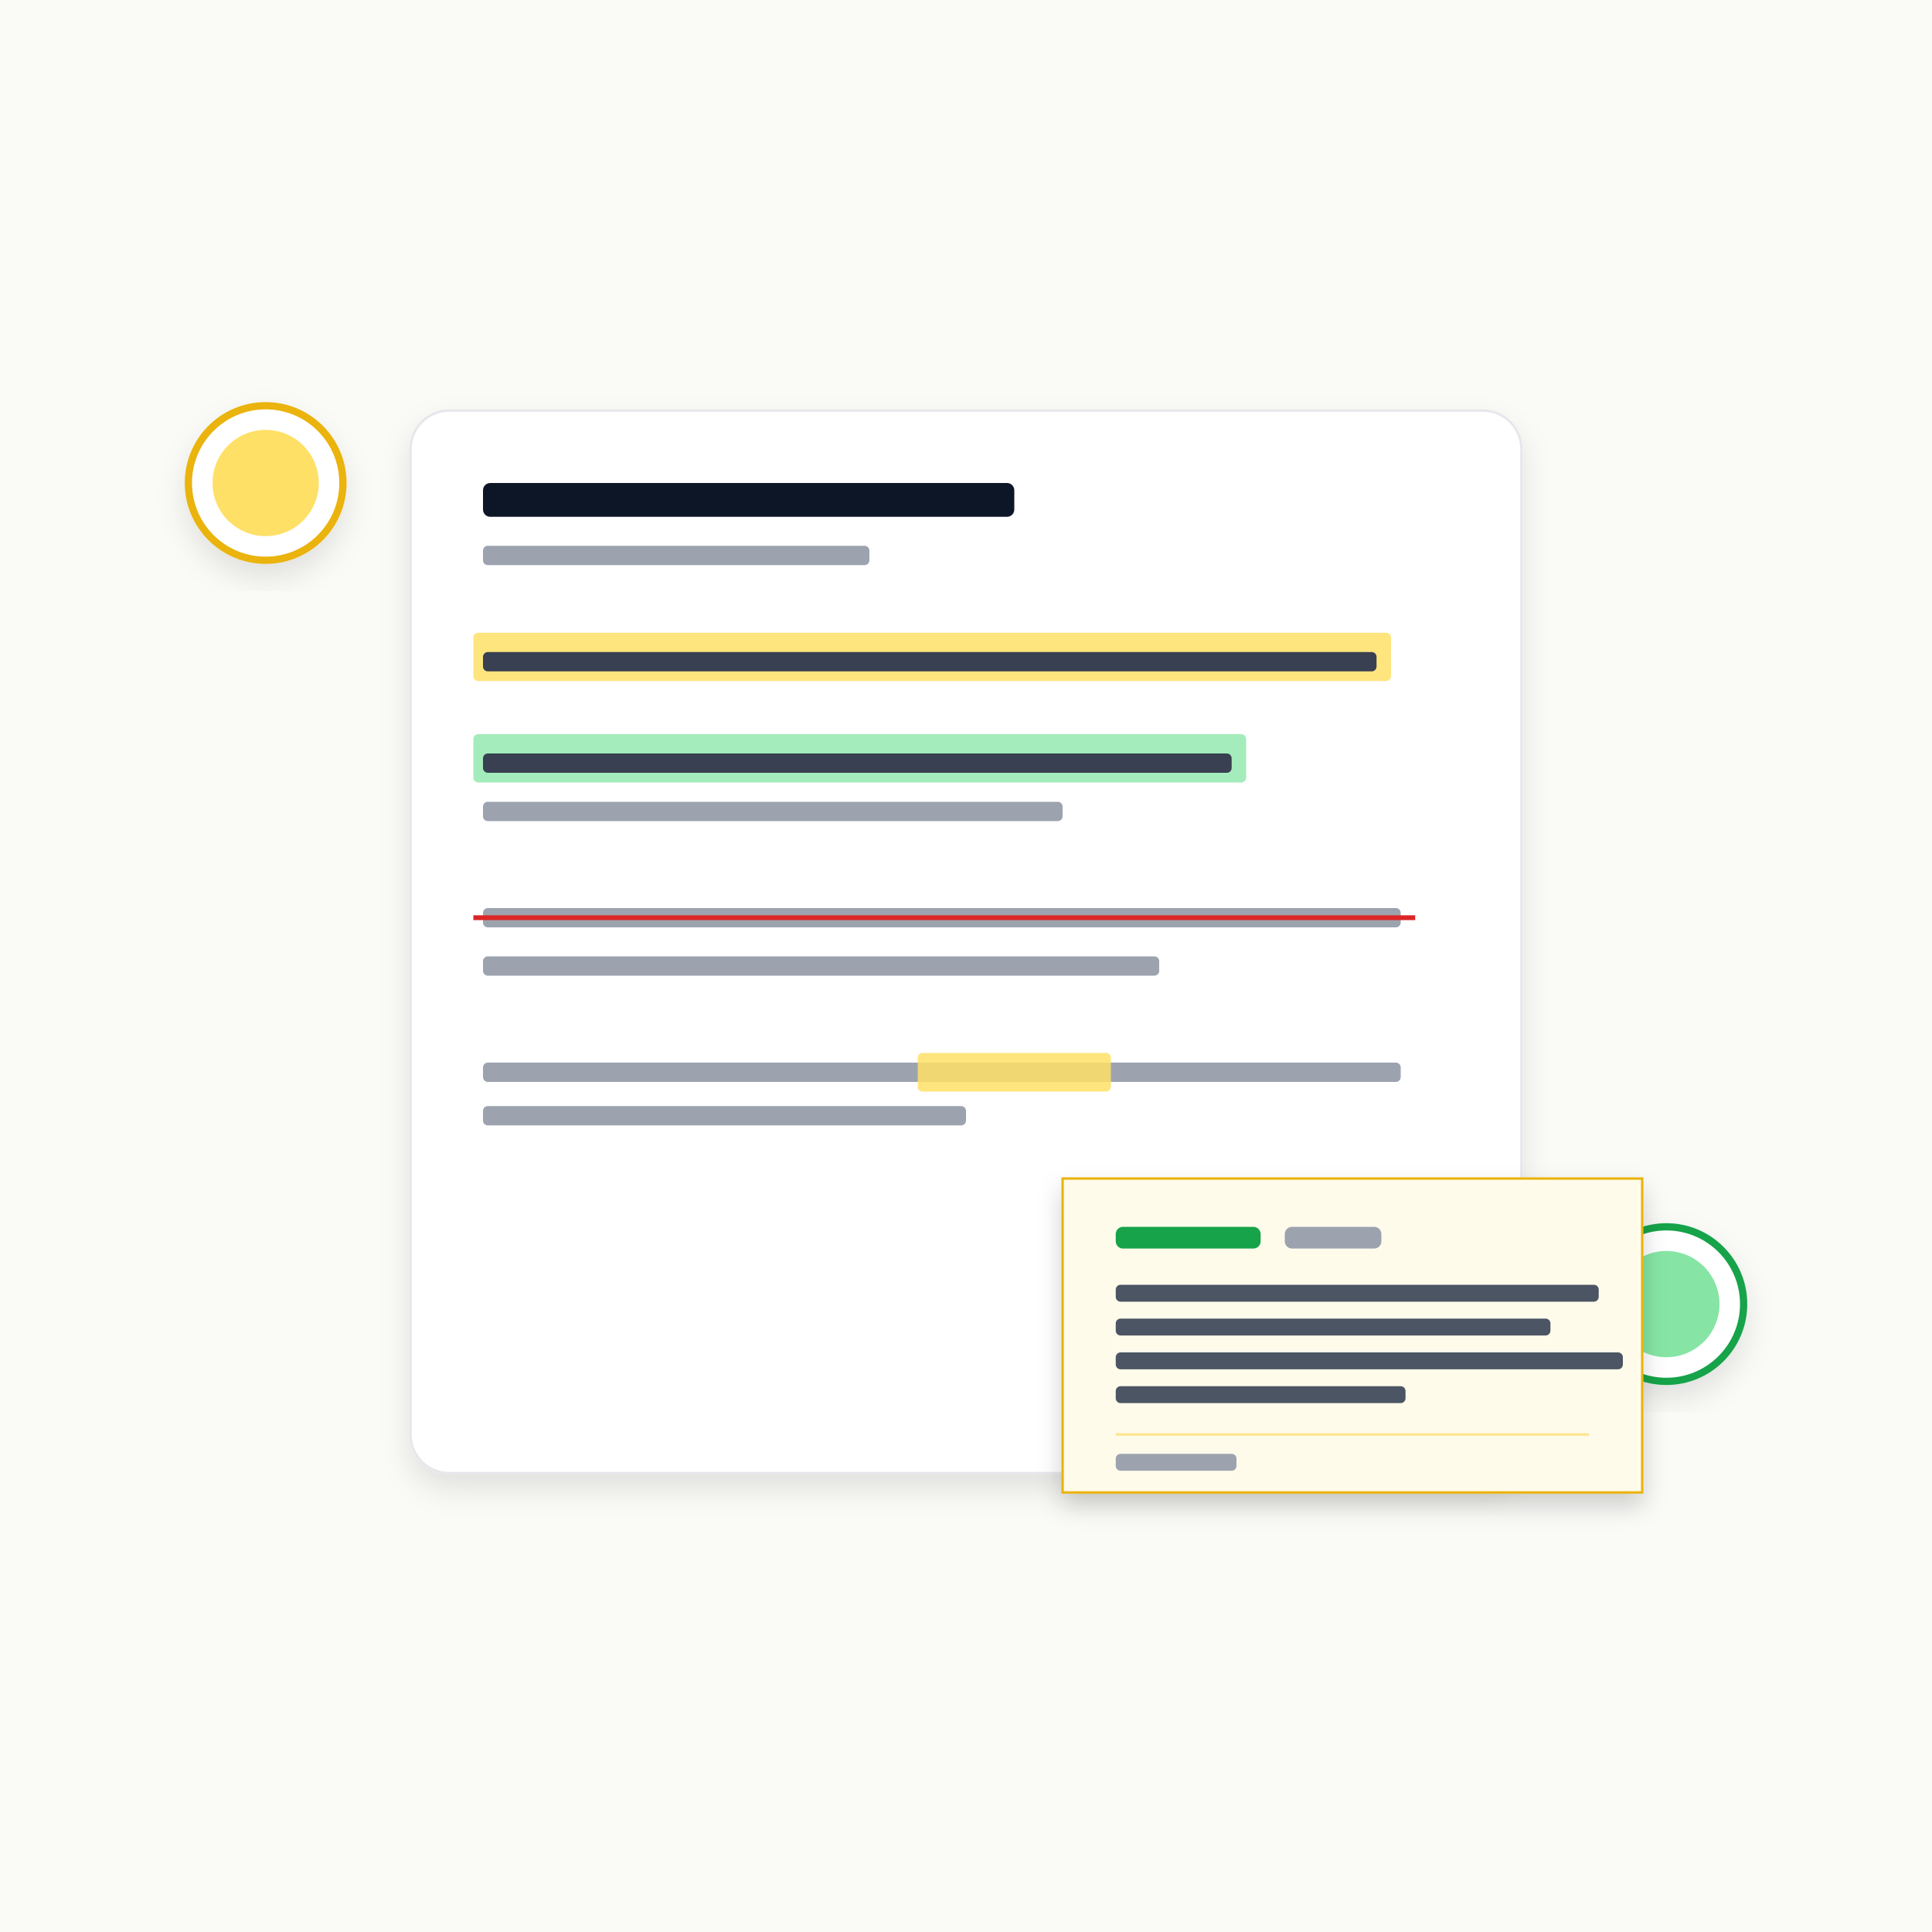
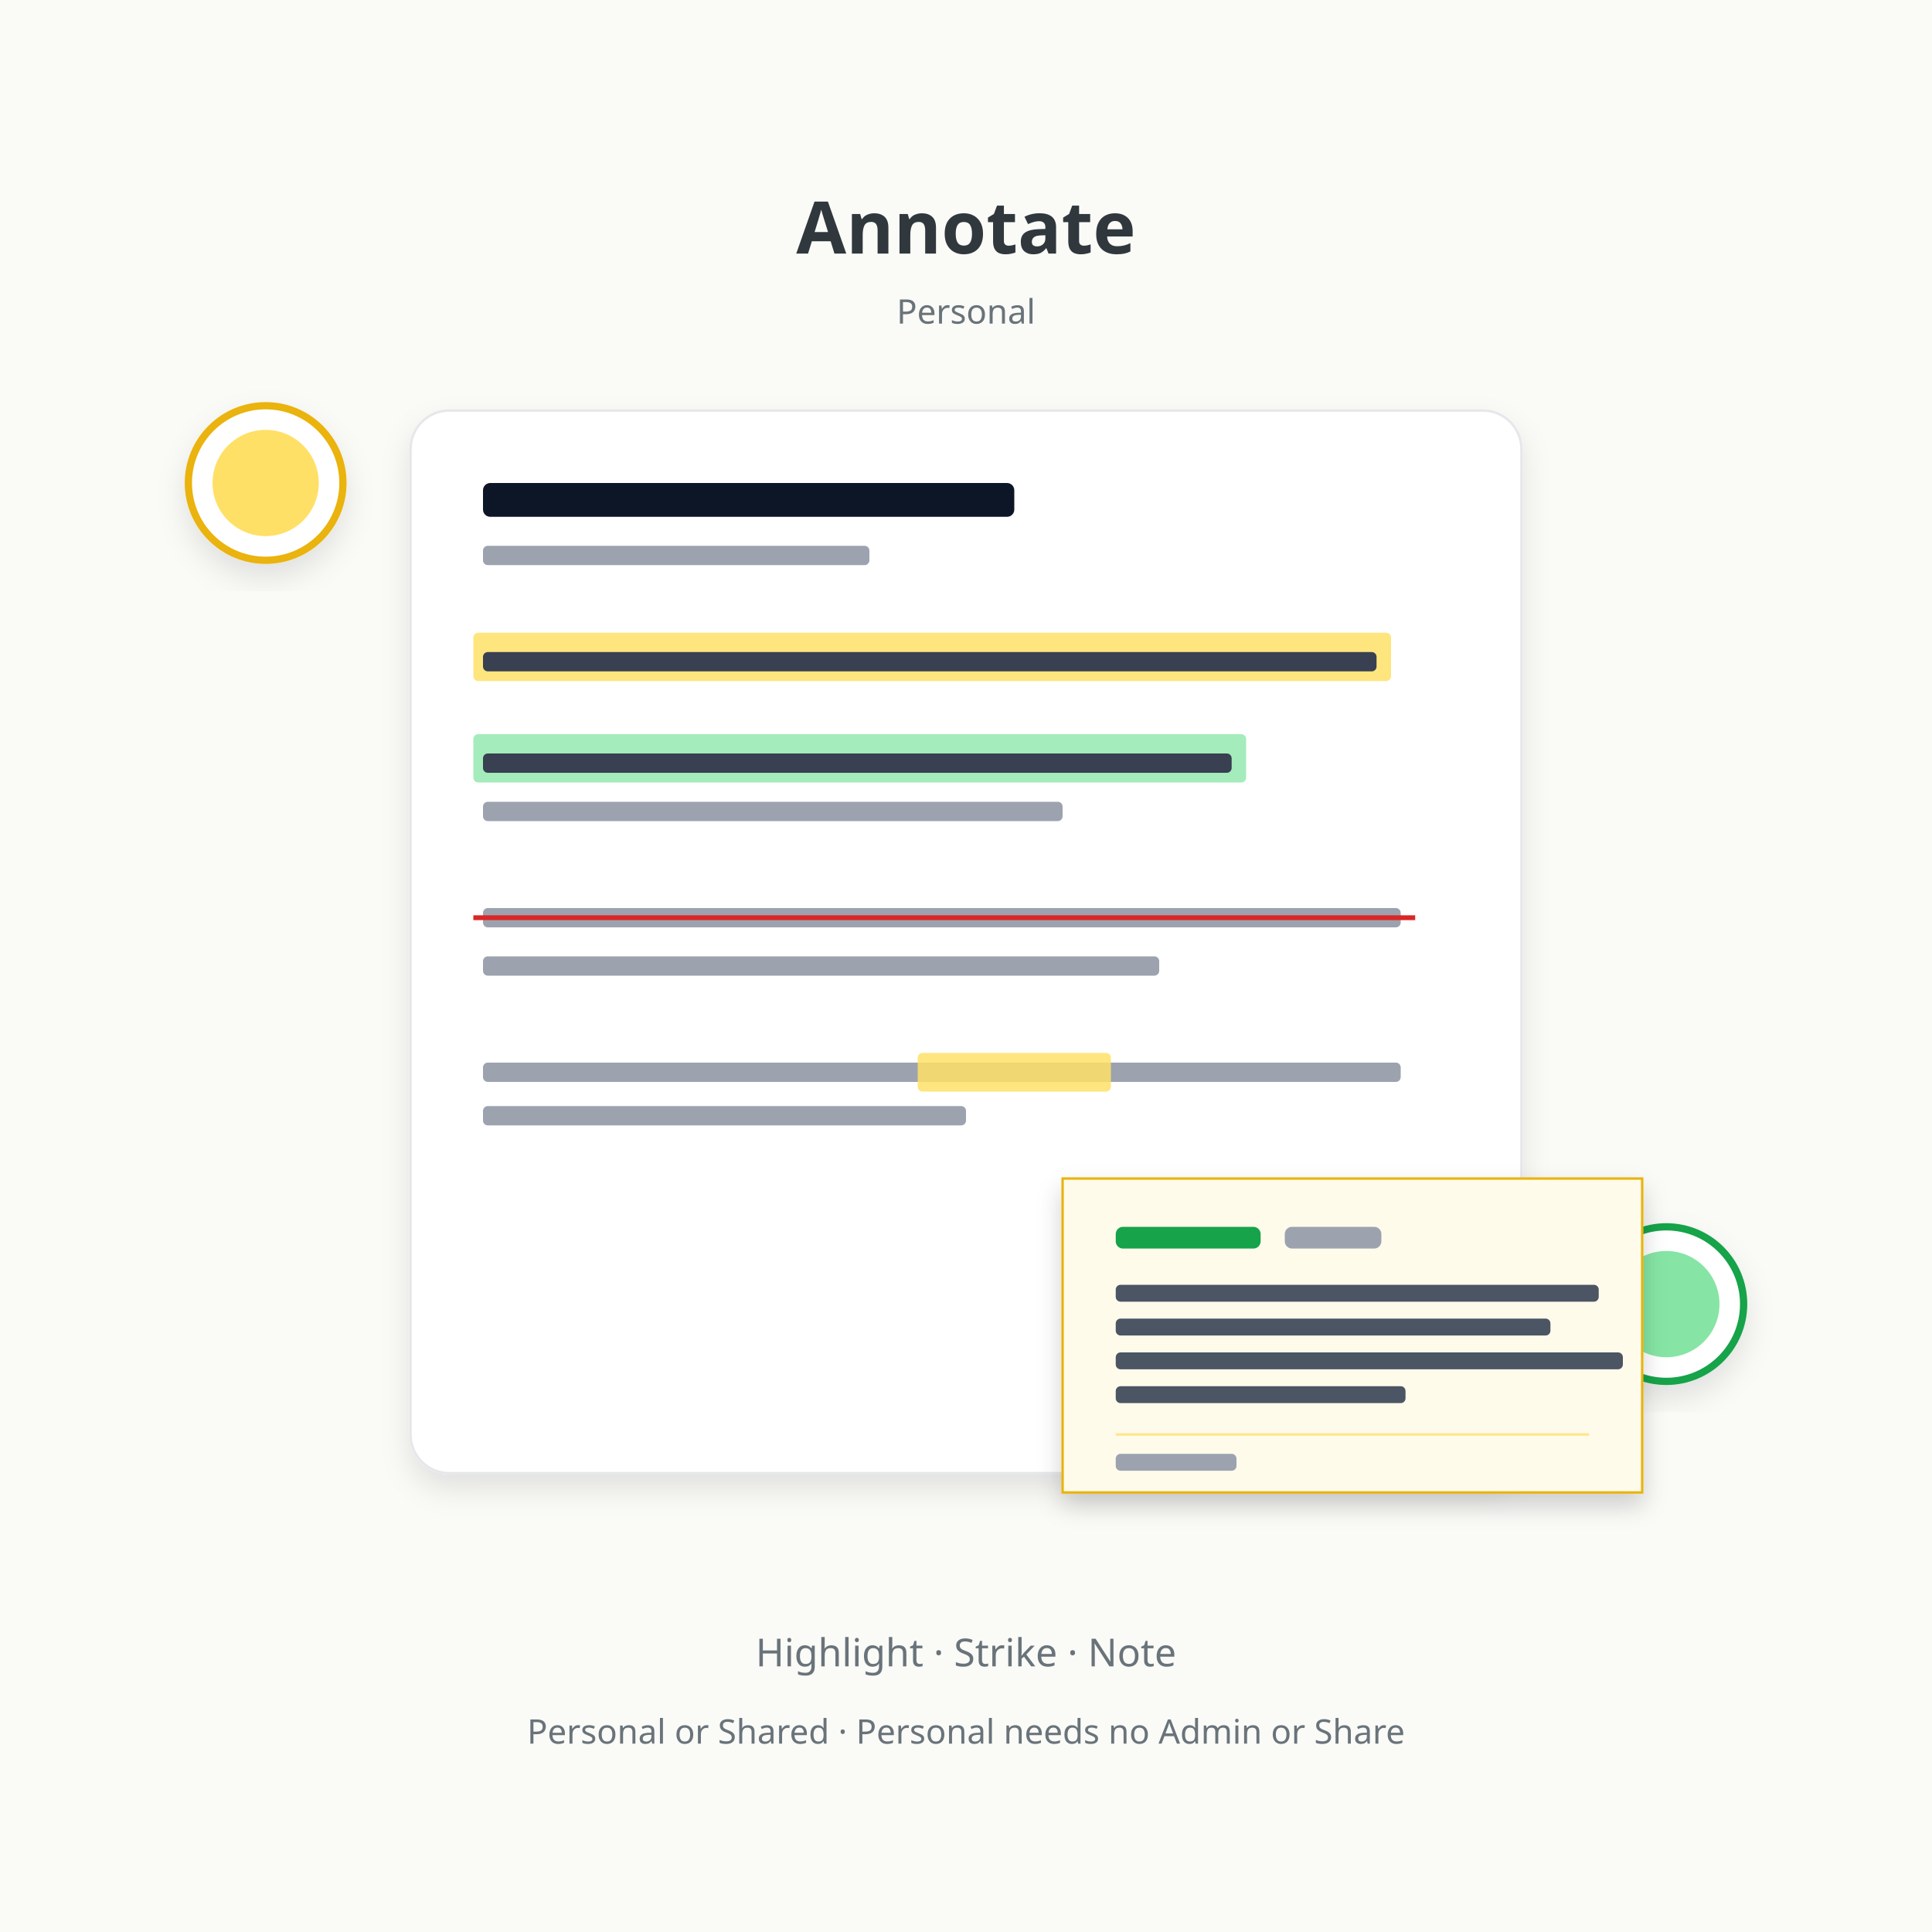
<svg xmlns="http://www.w3.org/2000/svg" viewBox="0 0 800 800" width="800" height="800">
  <defs>
    <filter id="sh" x="-20%" y="-20%" width="140%" height="140%">
      <feGaussianBlur in="SourceAlpha" stdDeviation="6" />
      <feOffset dy="6" />
      <feComponentTransfer>
        <feFuncA type="linear" slope="0.10" />
      </feComponentTransfer>
      <feMerge>
        <feMergeNode />
        <feMergeNode in="SourceGraphic" />
      </feMerge>
    </filter>
    <filter id="noteSh" x="-20%" y="-20%" width="140%" height="140%">
      <feGaussianBlur in="SourceAlpha" stdDeviation="5" />
      <feOffset dy="5" />
      <feComponentTransfer>
        <feFuncA type="linear" slope="0.18" />
      </feComponentTransfer>
      <feMerge>
        <feMergeNode />
        <feMergeNode in="SourceGraphic" />
      </feMerge>
    </filter>
  </defs>
  <rect width="800" height="800" fill="#FAFAF7" />
+   <g font-family="system-ui, sans-serif" text-anchor="middle">
+     <text x="400" y="105" fill="#30383D" font-size="30" font-weight="650">Annotate</text>
+     <text x="400" y="134" fill="#69737A" font-size="14">Personal</text>
+   </g>
  <g transform="translate(110 200)" filter="url(#sh)">
    <circle r="32" fill="#FFFFFF" stroke="#EAB308" stroke-width="3" />
    <circle r="22" fill="#FFE066" />
  </g>
  <g transform="translate(690 540)" filter="url(#sh)">
    <circle r="32" fill="#FFFFFF" stroke="#16A34A" stroke-width="3" />
    <circle r="22" fill="#86E5A4" />
  </g>
  <g filter="url(#sh)">
    <rect x="170" y="170" width="460" height="440" rx="16" fill="#FFFFFF" stroke="#E5E7EB" />
    <rect x="200" y="200" rx="3" width="220" height="14" fill="#111827" />
    <rect x="200" y="226" rx="2" width="160" height="8" fill="#9CA3AF" />
    <rect x="196" y="262" rx="2" width="380" height="20" fill="#FFE066" opacity="0.85" />
    <rect x="200" y="270" rx="2" width="370" height="8" fill="#374151" />
    <rect x="196" y="304" rx="2" width="320" height="20" fill="#86E5A4" opacity="0.75" />
    <rect x="200" y="312" rx="2" width="310" height="8" fill="#374151" />
    <rect x="200" y="332" rx="2" width="240" height="8" fill="#9CA3AF" />
    <rect x="200" y="376" rx="2" width="380" height="8" fill="#9CA3AF" />
    <line x1="196" y1="380" x2="586" y2="380" stroke="#DC2626" stroke-width="2" />
    <rect x="200" y="396" rx="2" width="280" height="8" fill="#9CA3AF" />
    <rect x="200" y="440" rx="2" width="380" height="8" fill="#9CA3AF" />
    <rect x="200" y="458" rx="2" width="200" height="8" fill="#9CA3AF" />
    <rect x="380" y="436" rx="2" width="80" height="16" fill="#FFE066" opacity="0.85" />
  </g>
  <g transform="translate(440 488)" filter="url(#noteSh)">
    <rect x="0" y="0" width="240" height="130" fill="#FFFBEB" stroke="#EAB308" stroke-width="1" />
    <rect x="22" y="20" rx="3" width="60" height="9" fill="#16A34A" />
    <rect x="92" y="20" rx="3" width="40" height="9" fill="#9CA3AF" />
    <rect x="22" y="44" rx="2" width="200" height="7" fill="#4B5563" />
    <rect x="22" y="58" rx="2" width="180" height="7" fill="#4B5563" />
    <rect x="22" y="72" rx="2" width="210" height="7" fill="#4B5563" />
    <rect x="22" y="86" rx="2" width="120" height="7" fill="#4B5563" />
    <line x1="22" y1="106" x2="218" y2="106" stroke="#FDE68A" />
    <rect x="22" y="114" rx="2" width="50" height="7" fill="#9CA3AF" />
  </g>
+   <g font-family="system-ui, sans-serif" text-anchor="middle" fill="#69737A">
+     <text x="400" y="690" font-size="16">Highlight · Strike · Note</text>
+     <text x="400" y="722" font-size="14">Personal or Shared · Personal needs no Admin or Share</text>
+   </g>
</svg>
